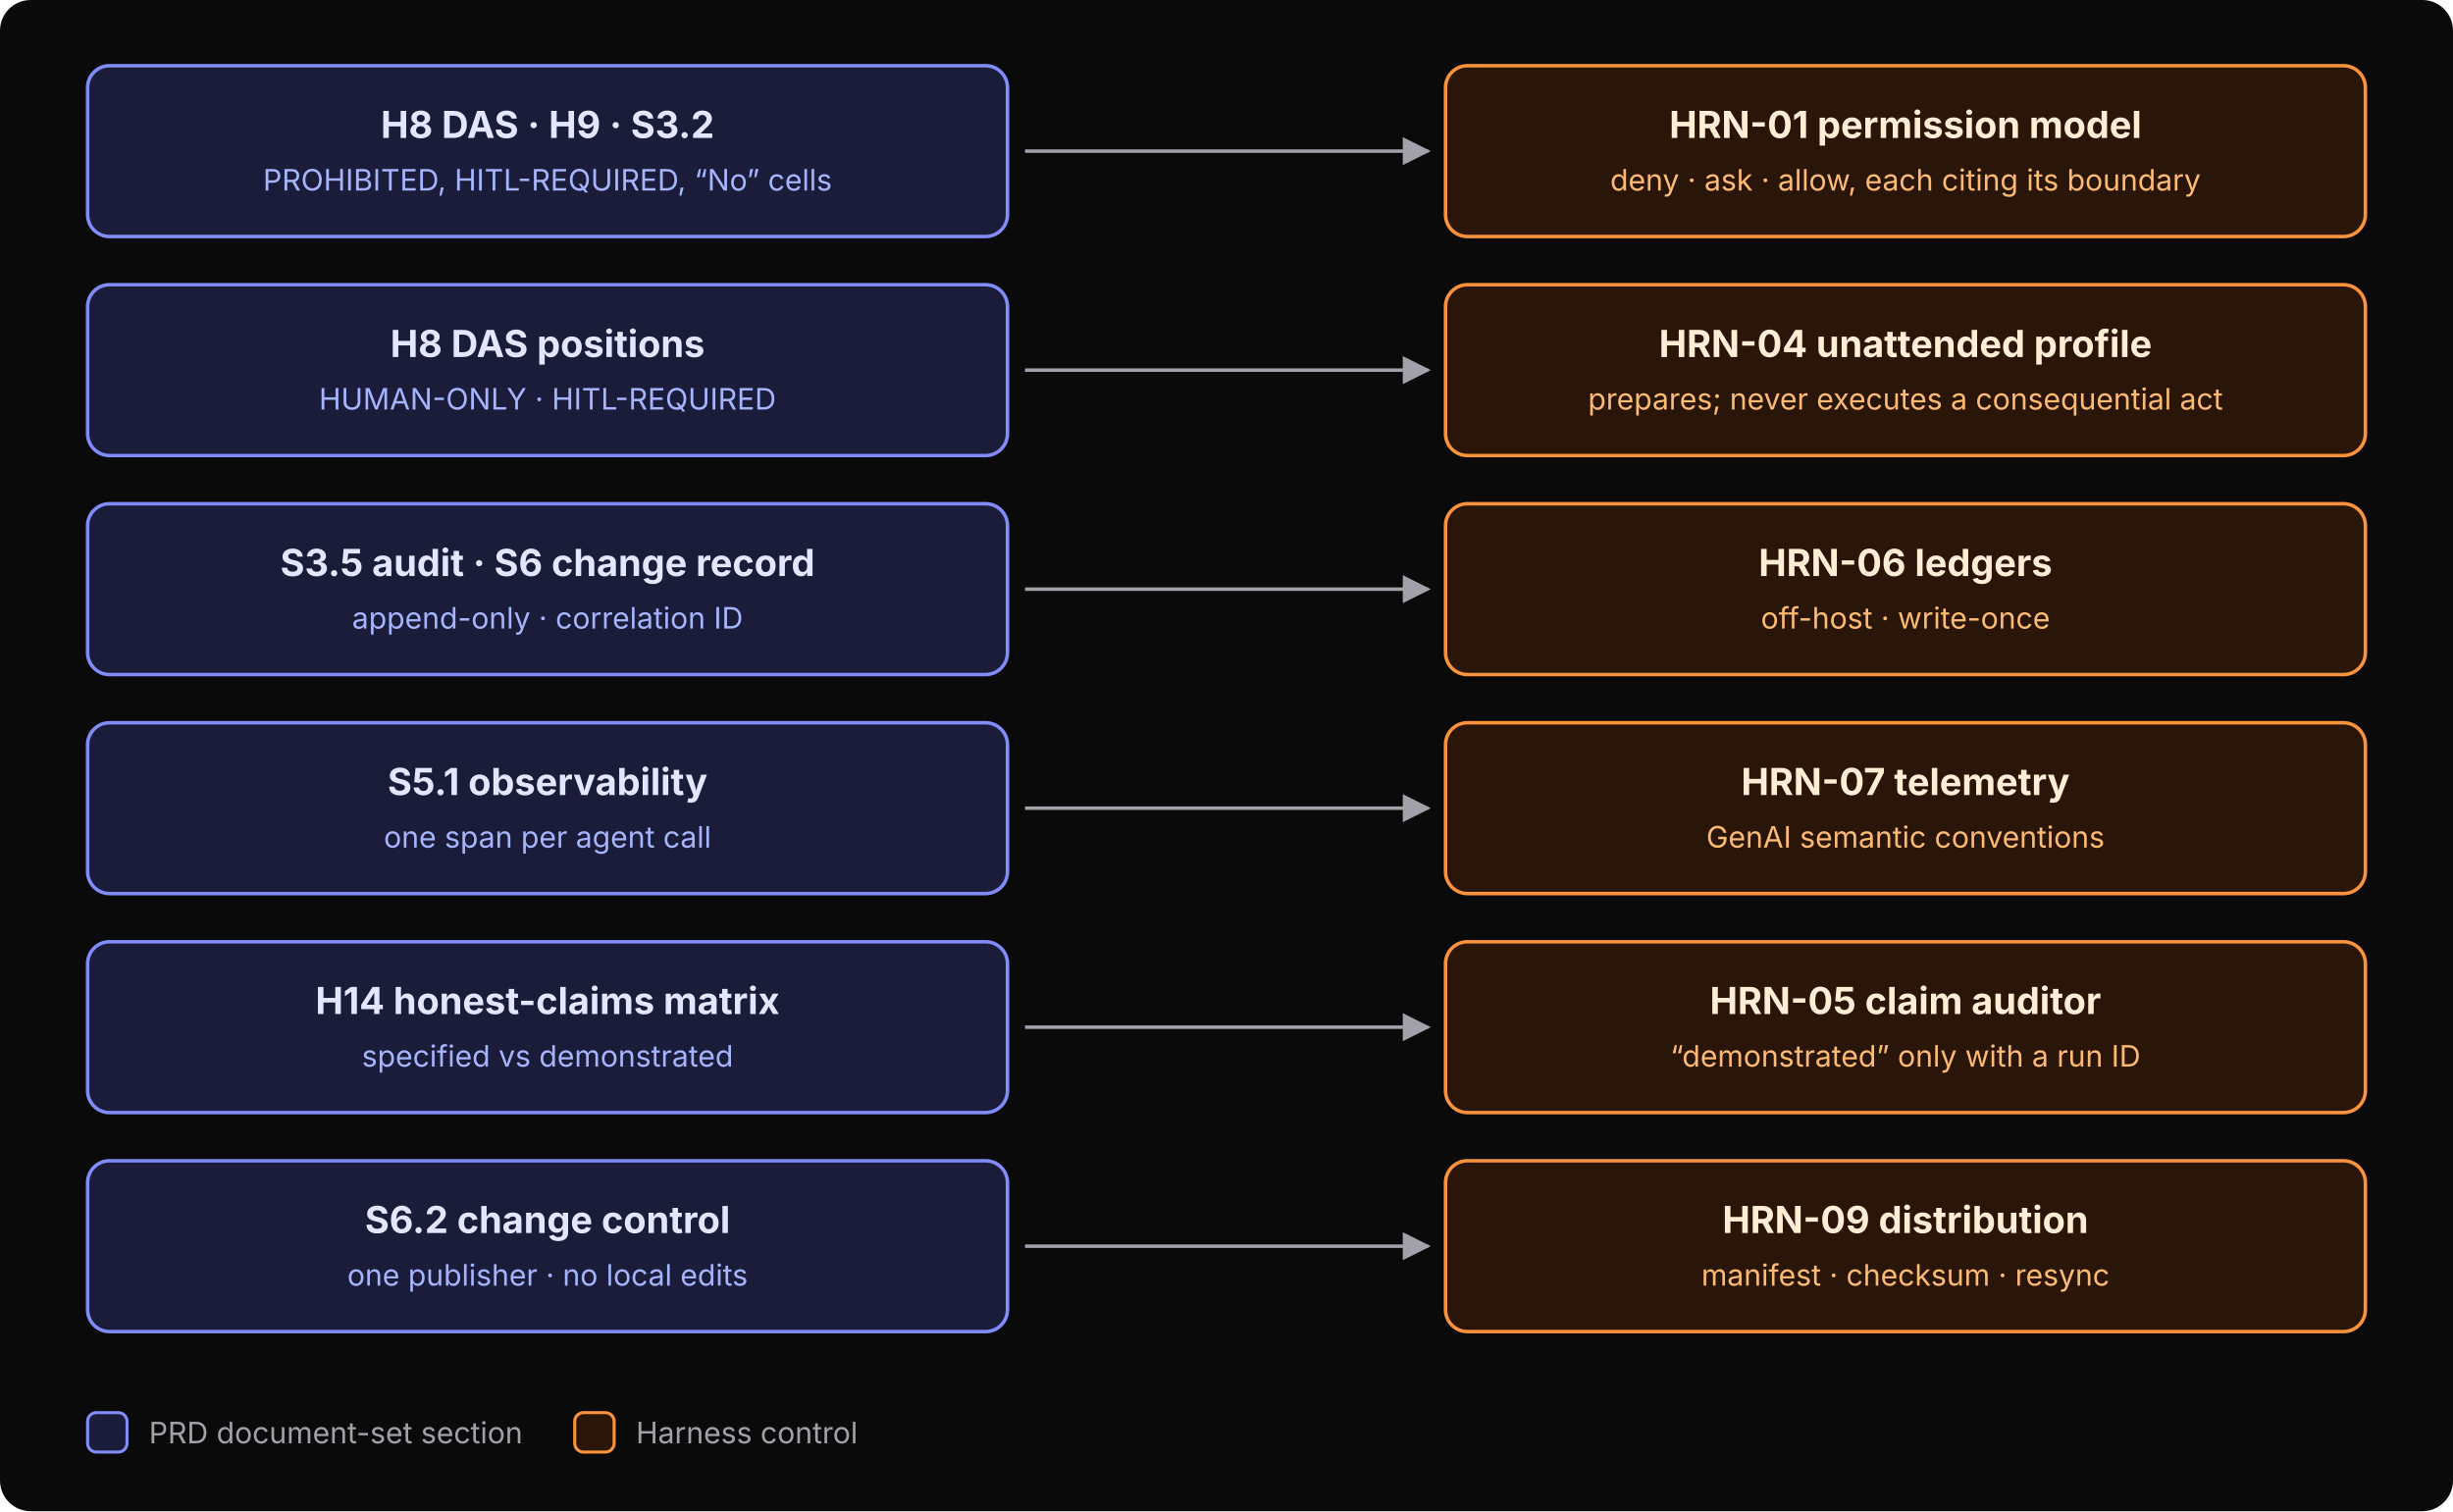
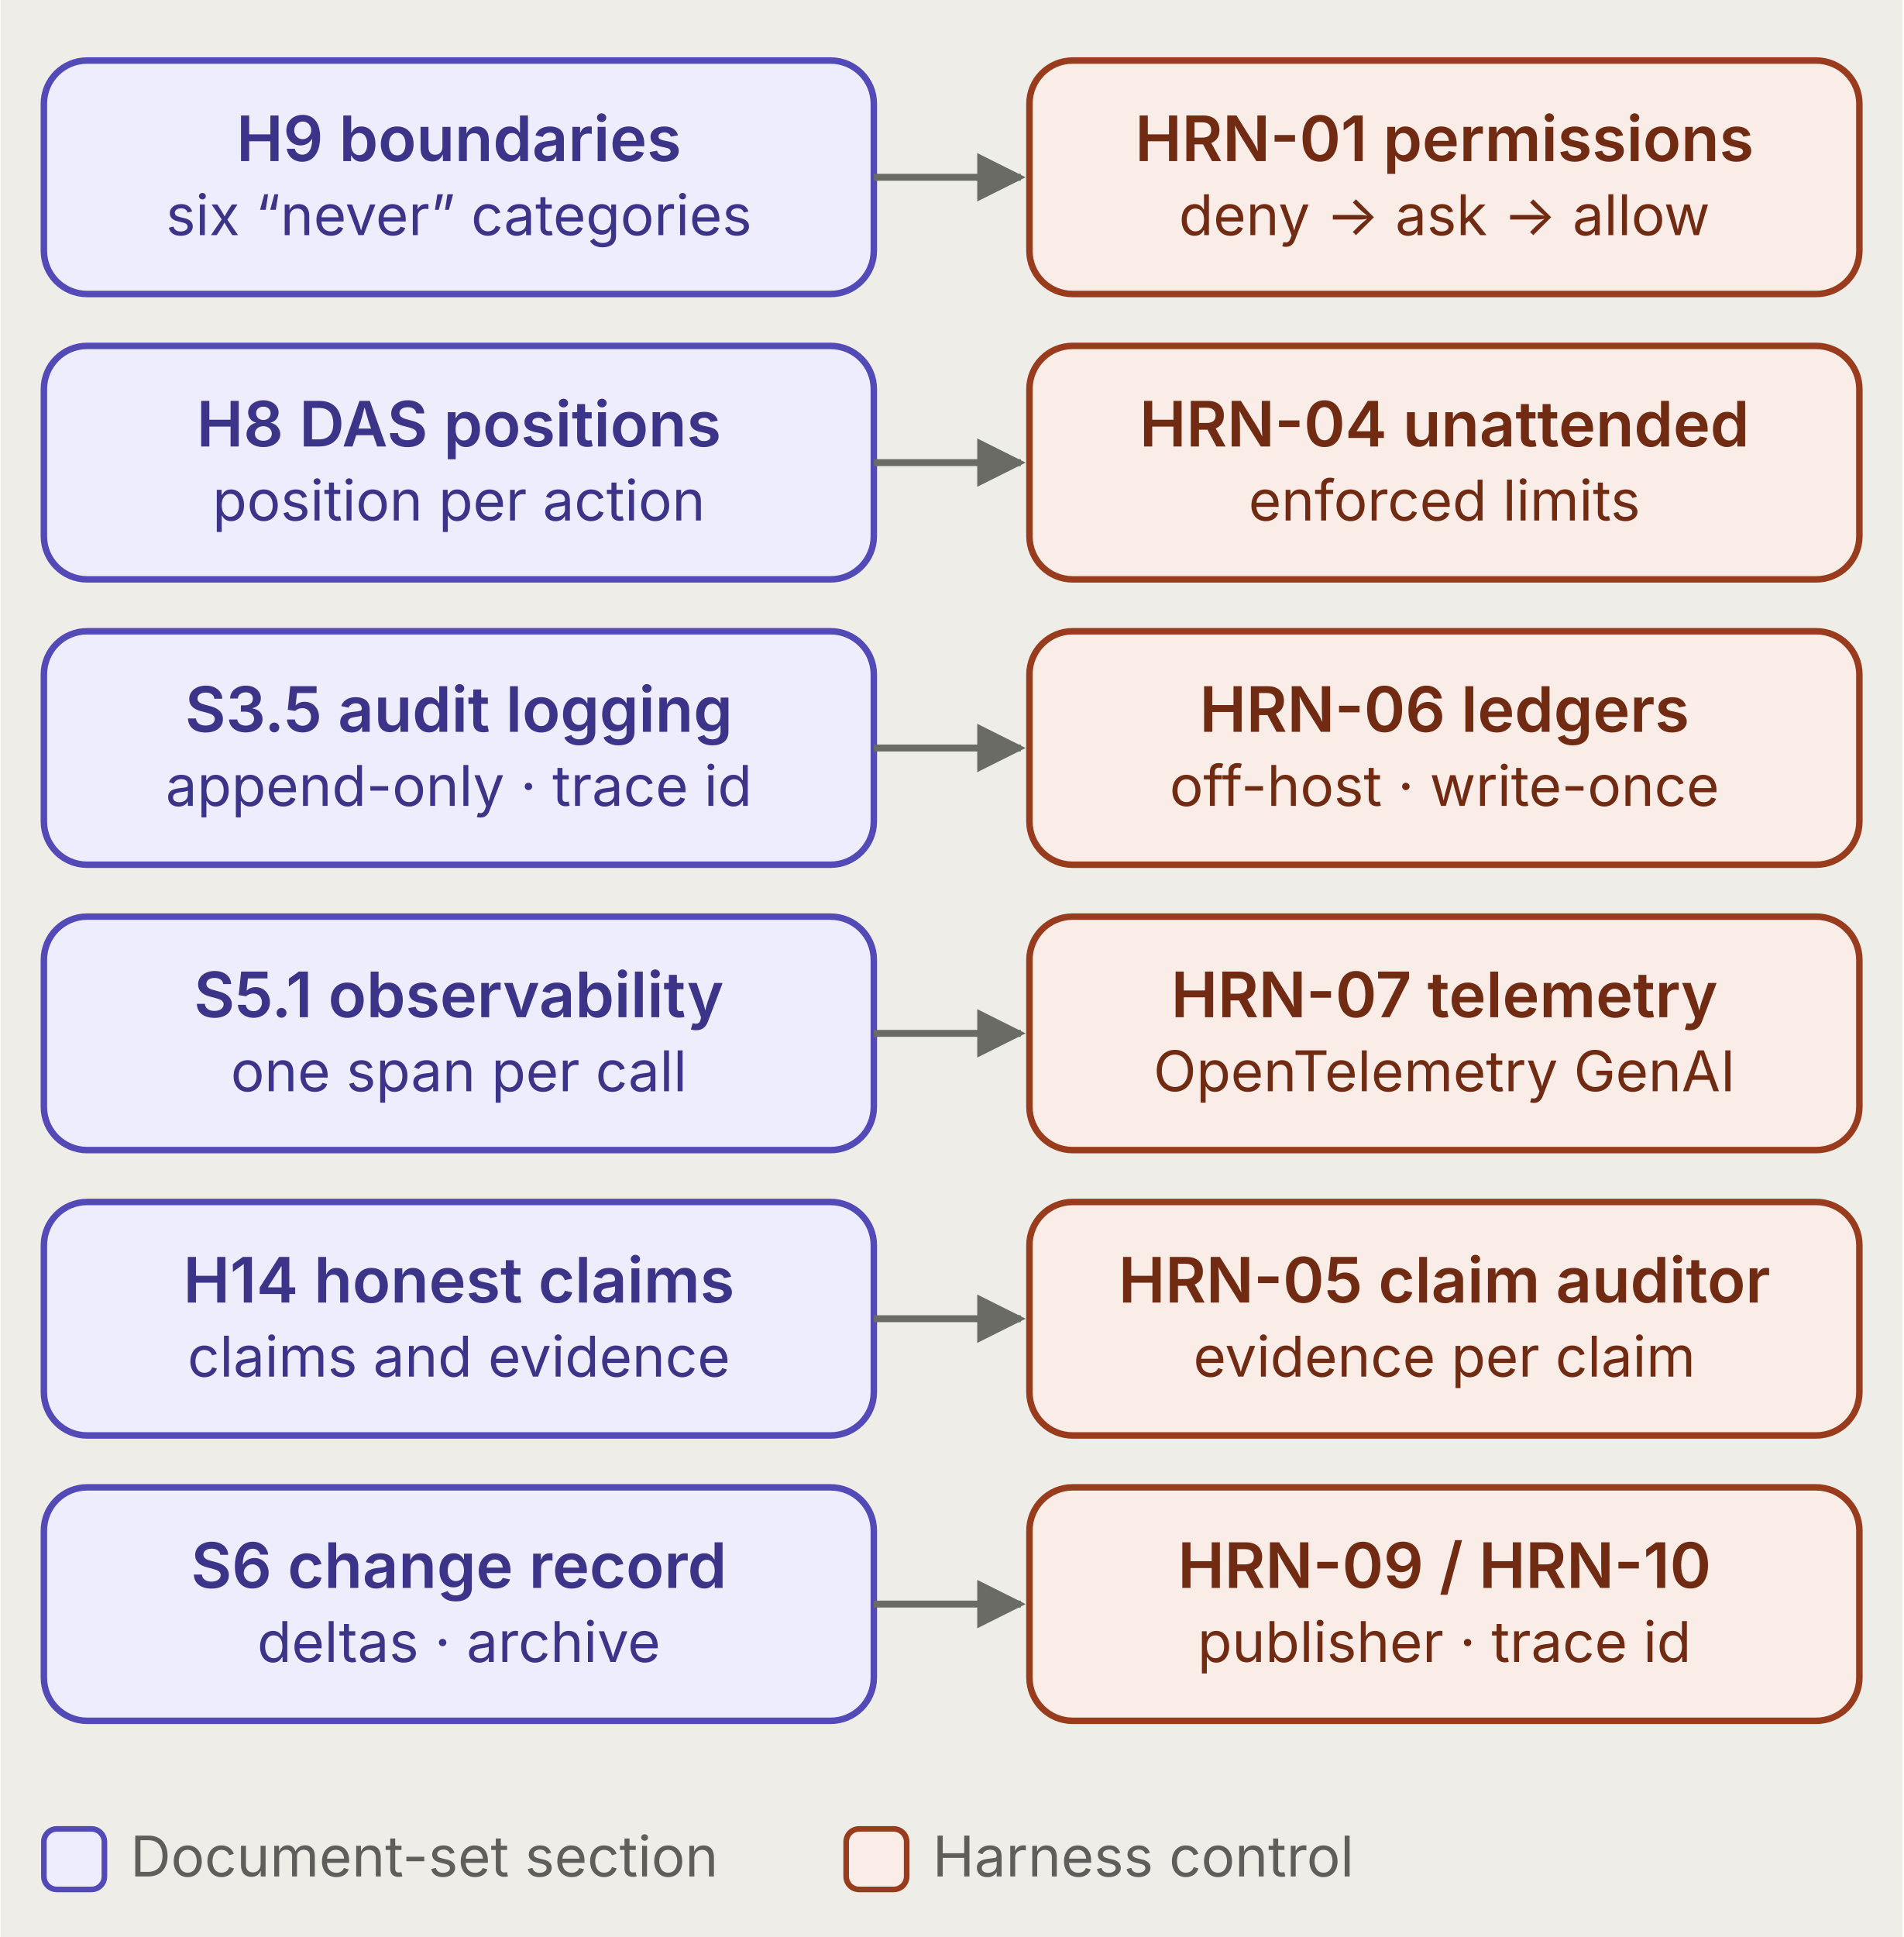
- <svg xmlns="http://www.w3.org/2000/svg" viewBox="0 0 1120 690" width="1120" height="690" font-family="Inter, 'Helvetica Neue', Helvetica, Arial, sans-serif" role="img">
+ <svg xmlns="http://www.w3.org/2000/svg" width="572" height="582" viewBox="0 0 440 448" role="img" aria-labelledby="t d">
  <defs>
-     <marker id="ah" viewBox="0 0 10 10" refX="9" refY="5" markerWidth="8" markerHeight="8" orient="auto-start-reverse">
-       <path d="M0,0 L10,5 L0,10 z" fill="#a1a1aa" />
+     <marker id="ah" viewBox="0 0 10 10" refX="9" refY="5" markerWidth="7" markerHeight="7" orient="auto-start-reverse">
+       <path d="M0,0 L10,5 L0,10 z" fill="#6B6B66" />
    </marker>
  </defs>
-   <rect width="1120" height="690" rx="14" fill="#0a0a0a" />
-   <rect x="40" y="30" width="420" height="78" rx="10" fill="#1b1b3a" stroke="#818cf8" stroke-width="1.6" />
-   <text x="250.0" y="63.0" fill="#e0e7ff" font-size="17" font-weight="700" text-anchor="middle">H8 DAS · H9 · S3.2</text>
-   <text x="250.0" y="87.0" fill="#a5b4fc" font-size="13.5" font-weight="400" text-anchor="middle">PROHIBITED, HITL-REQUIRED, “No” cells</text>
-   <rect x="660" y="30" width="420" height="78" rx="10" fill="#2a1608" stroke="#fb923c" stroke-width="1.6" />
-   <text x="870.0" y="63.0" fill="#ffedd5" font-size="17" font-weight="700" text-anchor="middle">HRN-01 permission model</text>
-   <text x="870.0" y="87.0" fill="#fdba74" font-size="13.5" font-weight="400" text-anchor="middle">deny · ask · allow, each citing its boundary</text>
-   <path d="M468,69 H652" fill="none" stroke="#a1a1aa" stroke-width="1.6" marker-end="url(#ah)" />
-   <rect x="40" y="130" width="420" height="78" rx="10" fill="#1b1b3a" stroke="#818cf8" stroke-width="1.6" />
-   <text x="250.0" y="163.0" fill="#e0e7ff" font-size="17" font-weight="700" text-anchor="middle">H8 DAS positions</text>
-   <text x="250.0" y="187.0" fill="#a5b4fc" font-size="13.5" font-weight="400" text-anchor="middle">HUMAN-ONLY · HITL-REQUIRED</text>
-   <rect x="660" y="130" width="420" height="78" rx="10" fill="#2a1608" stroke="#fb923c" stroke-width="1.6" />
-   <text x="870.0" y="163.0" fill="#ffedd5" font-size="17" font-weight="700" text-anchor="middle">HRN-04 unattended profile</text>
-   <text x="870.0" y="187.0" fill="#fdba74" font-size="13.5" font-weight="400" text-anchor="middle">prepares; never executes a consequential act</text>
-   <path d="M468,169 H652" fill="none" stroke="#a1a1aa" stroke-width="1.6" marker-end="url(#ah)" />
-   <rect x="40" y="230" width="420" height="78" rx="10" fill="#1b1b3a" stroke="#818cf8" stroke-width="1.6" />
-   <text x="250.0" y="263.0" fill="#e0e7ff" font-size="17" font-weight="700" text-anchor="middle">S3.5 audit · S6 change record</text>
-   <text x="250.0" y="287.0" fill="#a5b4fc" font-size="13.5" font-weight="400" text-anchor="middle">append-only · correlation ID</text>
-   <rect x="660" y="230" width="420" height="78" rx="10" fill="#2a1608" stroke="#fb923c" stroke-width="1.6" />
-   <text x="870.0" y="263.0" fill="#ffedd5" font-size="17" font-weight="700" text-anchor="middle">HRN-06 ledgers</text>
-   <text x="870.0" y="287.0" fill="#fdba74" font-size="13.5" font-weight="400" text-anchor="middle">off-host · write-once</text>
-   <path d="M468,269 H652" fill="none" stroke="#a1a1aa" stroke-width="1.6" marker-end="url(#ah)" />
-   <rect x="40" y="330" width="420" height="78" rx="10" fill="#1b1b3a" stroke="#818cf8" stroke-width="1.6" />
-   <text x="250.0" y="363.0" fill="#e0e7ff" font-size="17" font-weight="700" text-anchor="middle">S5.1 observability</text>
-   <text x="250.0" y="387.0" fill="#a5b4fc" font-size="13.5" font-weight="400" text-anchor="middle">one span per agent call</text>
-   <rect x="660" y="330" width="420" height="78" rx="10" fill="#2a1608" stroke="#fb923c" stroke-width="1.6" />
-   <text x="870.0" y="363.0" fill="#ffedd5" font-size="17" font-weight="700" text-anchor="middle">HRN-07 telemetry</text>
-   <text x="870.0" y="387.0" fill="#fdba74" font-size="13.5" font-weight="400" text-anchor="middle">GenAI semantic conventions</text>
-   <path d="M468,369 H652" fill="none" stroke="#a1a1aa" stroke-width="1.6" marker-end="url(#ah)" />
-   <rect x="40" y="430" width="420" height="78" rx="10" fill="#1b1b3a" stroke="#818cf8" stroke-width="1.6" />
-   <text x="250.0" y="463.0" fill="#e0e7ff" font-size="17" font-weight="700" text-anchor="middle">H14 honest-claims matrix</text>
-   <text x="250.0" y="487.0" fill="#a5b4fc" font-size="13.5" font-weight="400" text-anchor="middle">specified vs demonstrated</text>
-   <rect x="660" y="430" width="420" height="78" rx="10" fill="#2a1608" stroke="#fb923c" stroke-width="1.6" />
-   <text x="870.0" y="463.0" fill="#ffedd5" font-size="17" font-weight="700" text-anchor="middle">HRN-05 claim auditor</text>
-   <text x="870.0" y="487.0" fill="#fdba74" font-size="13.5" font-weight="400" text-anchor="middle">“demonstrated” only with a run ID</text>
-   <path d="M468,469 H652" fill="none" stroke="#a1a1aa" stroke-width="1.6" marker-end="url(#ah)" />
-   <rect x="40" y="530" width="420" height="78" rx="10" fill="#1b1b3a" stroke="#818cf8" stroke-width="1.6" />
-   <text x="250.0" y="563.0" fill="#e0e7ff" font-size="17" font-weight="700" text-anchor="middle">S6.2 change control</text>
-   <text x="250.0" y="587.0" fill="#a5b4fc" font-size="13.5" font-weight="400" text-anchor="middle">one publisher · no local edits</text>
-   <rect x="660" y="530" width="420" height="78" rx="10" fill="#2a1608" stroke="#fb923c" stroke-width="1.6" />
-   <text x="870.0" y="563.0" fill="#ffedd5" font-size="17" font-weight="700" text-anchor="middle">HRN-09 distribution</text>
-   <text x="870.0" y="587.0" fill="#fdba74" font-size="13.5" font-weight="400" text-anchor="middle">manifest · checksum · resync</text>
-   <path d="M468,569 H652" fill="none" stroke="#a1a1aa" stroke-width="1.6" marker-end="url(#ah)" />
-   <rect x="40" y="645" width="18" height="18" rx="4" fill="#1b1b3a" stroke="#818cf8" stroke-width="1.4" />
-   <text x="68" y="659" fill="#a1a1aa" font-size="13.5" font-weight="400" text-anchor="start">PRD document-set section</text>
-   <rect x="262.4" y="645" width="18" height="18" rx="4" fill="#2a1608" stroke="#fb923c" stroke-width="1.4" />
-   <text x="290.4" y="659" fill="#a1a1aa" font-size="13.5" font-weight="400" text-anchor="start">Harness control</text>
+   <rect width="440" height="448" fill="#EEEDE8" />
+   <rect x="10" y="14" width="192" height="54" rx="10" fill="#EEEDFE" stroke="#534AB7" stroke-width="1.5" />
+   <text x="106.0" y="37.262" font-family="Inter, 'Helvetica Neue', Helvetica, Arial, sans-serif" font-size="14.5" font-weight="600" fill="#3C3489" text-anchor="middle">H9 boundaries</text>
+   <text x="106.0" y="54.387" font-family="Inter, 'Helvetica Neue', Helvetica, Arial, sans-serif" font-size="13" font-weight="400" fill="#3C3489" text-anchor="middle">six “never” categories</text>
+   <path d="M202,41 L236,41" fill="none" stroke="#6B6B66" stroke-width="1.6" marker-end="url(#ah)" />
+   <rect x="238" y="14" width="192" height="54" rx="10" fill="#FAECE7" stroke="#993C1D" stroke-width="1.5" />
+   <text x="334.0" y="37.262" font-family="Inter, 'Helvetica Neue', Helvetica, Arial, sans-serif" font-size="14.5" font-weight="600" fill="#712B13" text-anchor="middle">HRN-01 permissions</text>
+   <text x="334.0" y="54.387" font-family="Inter, 'Helvetica Neue', Helvetica, Arial, sans-serif" font-size="13" font-weight="400" fill="#712B13" text-anchor="middle">deny → ask → allow</text>
+   <rect x="10" y="80" width="192" height="54" rx="10" fill="#EEEDFE" stroke="#534AB7" stroke-width="1.5" />
+   <text x="106.0" y="103.262" font-family="Inter, 'Helvetica Neue', Helvetica, Arial, sans-serif" font-size="14.5" font-weight="600" fill="#3C3489" text-anchor="middle">H8 DAS positions</text>
+   <text x="106.0" y="120.387" font-family="Inter, 'Helvetica Neue', Helvetica, Arial, sans-serif" font-size="13" font-weight="400" fill="#3C3489" text-anchor="middle">position per action</text>
+   <path d="M202,107 L236,107" fill="none" stroke="#6B6B66" stroke-width="1.6" marker-end="url(#ah)" />
+   <rect x="238" y="80" width="192" height="54" rx="10" fill="#FAECE7" stroke="#993C1D" stroke-width="1.5" />
+   <text x="334.0" y="103.262" font-family="Inter, 'Helvetica Neue', Helvetica, Arial, sans-serif" font-size="14.5" font-weight="600" fill="#712B13" text-anchor="middle">HRN-04 unattended</text>
+   <text x="334.0" y="120.387" font-family="Inter, 'Helvetica Neue', Helvetica, Arial, sans-serif" font-size="13" font-weight="400" fill="#712B13" text-anchor="middle">enforced limits</text>
+   <rect x="10" y="146" width="192" height="54" rx="10" fill="#EEEDFE" stroke="#534AB7" stroke-width="1.5" />
+   <text x="106.0" y="169.263" font-family="Inter, 'Helvetica Neue', Helvetica, Arial, sans-serif" font-size="14.5" font-weight="600" fill="#3C3489" text-anchor="middle">S3.5 audit logging</text>
+   <text x="106.0" y="186.388" font-family="Inter, 'Helvetica Neue', Helvetica, Arial, sans-serif" font-size="13" font-weight="400" fill="#3C3489" text-anchor="middle">append-only · trace id</text>
+   <path d="M202,173 L236,173" fill="none" stroke="#6B6B66" stroke-width="1.6" marker-end="url(#ah)" />
+   <rect x="238" y="146" width="192" height="54" rx="10" fill="#FAECE7" stroke="#993C1D" stroke-width="1.5" />
+   <text x="334.0" y="169.263" font-family="Inter, 'Helvetica Neue', Helvetica, Arial, sans-serif" font-size="14.5" font-weight="600" fill="#712B13" text-anchor="middle">HRN-06 ledgers</text>
+   <text x="334.0" y="186.388" font-family="Inter, 'Helvetica Neue', Helvetica, Arial, sans-serif" font-size="13" font-weight="400" fill="#712B13" text-anchor="middle">off-host · write-once</text>
+   <rect x="10" y="212" width="192" height="54" rx="10" fill="#EEEDFE" stroke="#534AB7" stroke-width="1.5" />
+   <text x="106.0" y="235.263" font-family="Inter, 'Helvetica Neue', Helvetica, Arial, sans-serif" font-size="14.5" font-weight="600" fill="#3C3489" text-anchor="middle">S5.1 observability</text>
+   <text x="106.0" y="252.388" font-family="Inter, 'Helvetica Neue', Helvetica, Arial, sans-serif" font-size="13" font-weight="400" fill="#3C3489" text-anchor="middle">one span per call</text>
+   <path d="M202,239 L236,239" fill="none" stroke="#6B6B66" stroke-width="1.6" marker-end="url(#ah)" />
+   <rect x="238" y="212" width="192" height="54" rx="10" fill="#FAECE7" stroke="#993C1D" stroke-width="1.5" />
+   <text x="334.0" y="235.263" font-family="Inter, 'Helvetica Neue', Helvetica, Arial, sans-serif" font-size="14.5" font-weight="600" fill="#712B13" text-anchor="middle">HRN-07 telemetry</text>
+   <text x="334.0" y="252.388" font-family="Inter, 'Helvetica Neue', Helvetica, Arial, sans-serif" font-size="13" font-weight="400" fill="#712B13" text-anchor="middle">OpenTelemetry GenAI</text>
+   <rect x="10" y="278" width="192" height="54" rx="10" fill="#EEEDFE" stroke="#534AB7" stroke-width="1.5" />
+   <text x="106.0" y="301.262" font-family="Inter, 'Helvetica Neue', Helvetica, Arial, sans-serif" font-size="14.5" font-weight="600" fill="#3C3489" text-anchor="middle">H14 honest claims</text>
+   <text x="106.0" y="318.387" font-family="Inter, 'Helvetica Neue', Helvetica, Arial, sans-serif" font-size="13" font-weight="400" fill="#3C3489" text-anchor="middle">claims and evidence</text>
+   <path d="M202,305 L236,305" fill="none" stroke="#6B6B66" stroke-width="1.6" marker-end="url(#ah)" />
+   <rect x="238" y="278" width="192" height="54" rx="10" fill="#FAECE7" stroke="#993C1D" stroke-width="1.5" />
+   <text x="334.0" y="301.262" font-family="Inter, 'Helvetica Neue', Helvetica, Arial, sans-serif" font-size="14.5" font-weight="600" fill="#712B13" text-anchor="middle">HRN-05 claim auditor</text>
+   <text x="334.0" y="318.387" font-family="Inter, 'Helvetica Neue', Helvetica, Arial, sans-serif" font-size="13" font-weight="400" fill="#712B13" text-anchor="middle">evidence per claim</text>
+   <rect x="10" y="344" width="192" height="54" rx="10" fill="#EEEDFE" stroke="#534AB7" stroke-width="1.5" />
+   <text x="106.0" y="367.262" font-family="Inter, 'Helvetica Neue', Helvetica, Arial, sans-serif" font-size="14.5" font-weight="600" fill="#3C3489" text-anchor="middle">S6 change record</text>
+   <text x="106.0" y="384.387" font-family="Inter, 'Helvetica Neue', Helvetica, Arial, sans-serif" font-size="13" font-weight="400" fill="#3C3489" text-anchor="middle">deltas · archive</text>
+   <path d="M202,371 L236,371" fill="none" stroke="#6B6B66" stroke-width="1.6" marker-end="url(#ah)" />
+   <rect x="238" y="344" width="192" height="54" rx="10" fill="#FAECE7" stroke="#993C1D" stroke-width="1.5" />
+   <text x="334.0" y="367.262" font-family="Inter, 'Helvetica Neue', Helvetica, Arial, sans-serif" font-size="14.5" font-weight="600" fill="#712B13" text-anchor="middle">HRN-09 / HRN-10</text>
+   <text x="334.0" y="384.387" font-family="Inter, 'Helvetica Neue', Helvetica, Arial, sans-serif" font-size="13" font-weight="400" fill="#712B13" text-anchor="middle">publisher · trace id</text>
+   <rect x="10" y="423" width="14" height="14" rx="3" fill="#EEEDFE" stroke="#534AB7" stroke-width="1.3" />
+   <text x="30" y="434" font-family="Inter, 'Helvetica Neue', Helvetica, Arial, sans-serif" font-size="13" font-weight="400" fill="#5F5E5A" text-anchor="start">Document-set section</text>
+   <rect x="195.6" y="423" width="14" height="14" rx="3" fill="#FAECE7" stroke="#993C1D" stroke-width="1.3" />
+   <text x="215.6" y="434" font-family="Inter, 'Helvetica Neue', Helvetica, Arial, sans-serif" font-size="13" font-weight="400" fill="#5F5E5A" text-anchor="start">Harness control</text>
</svg>
